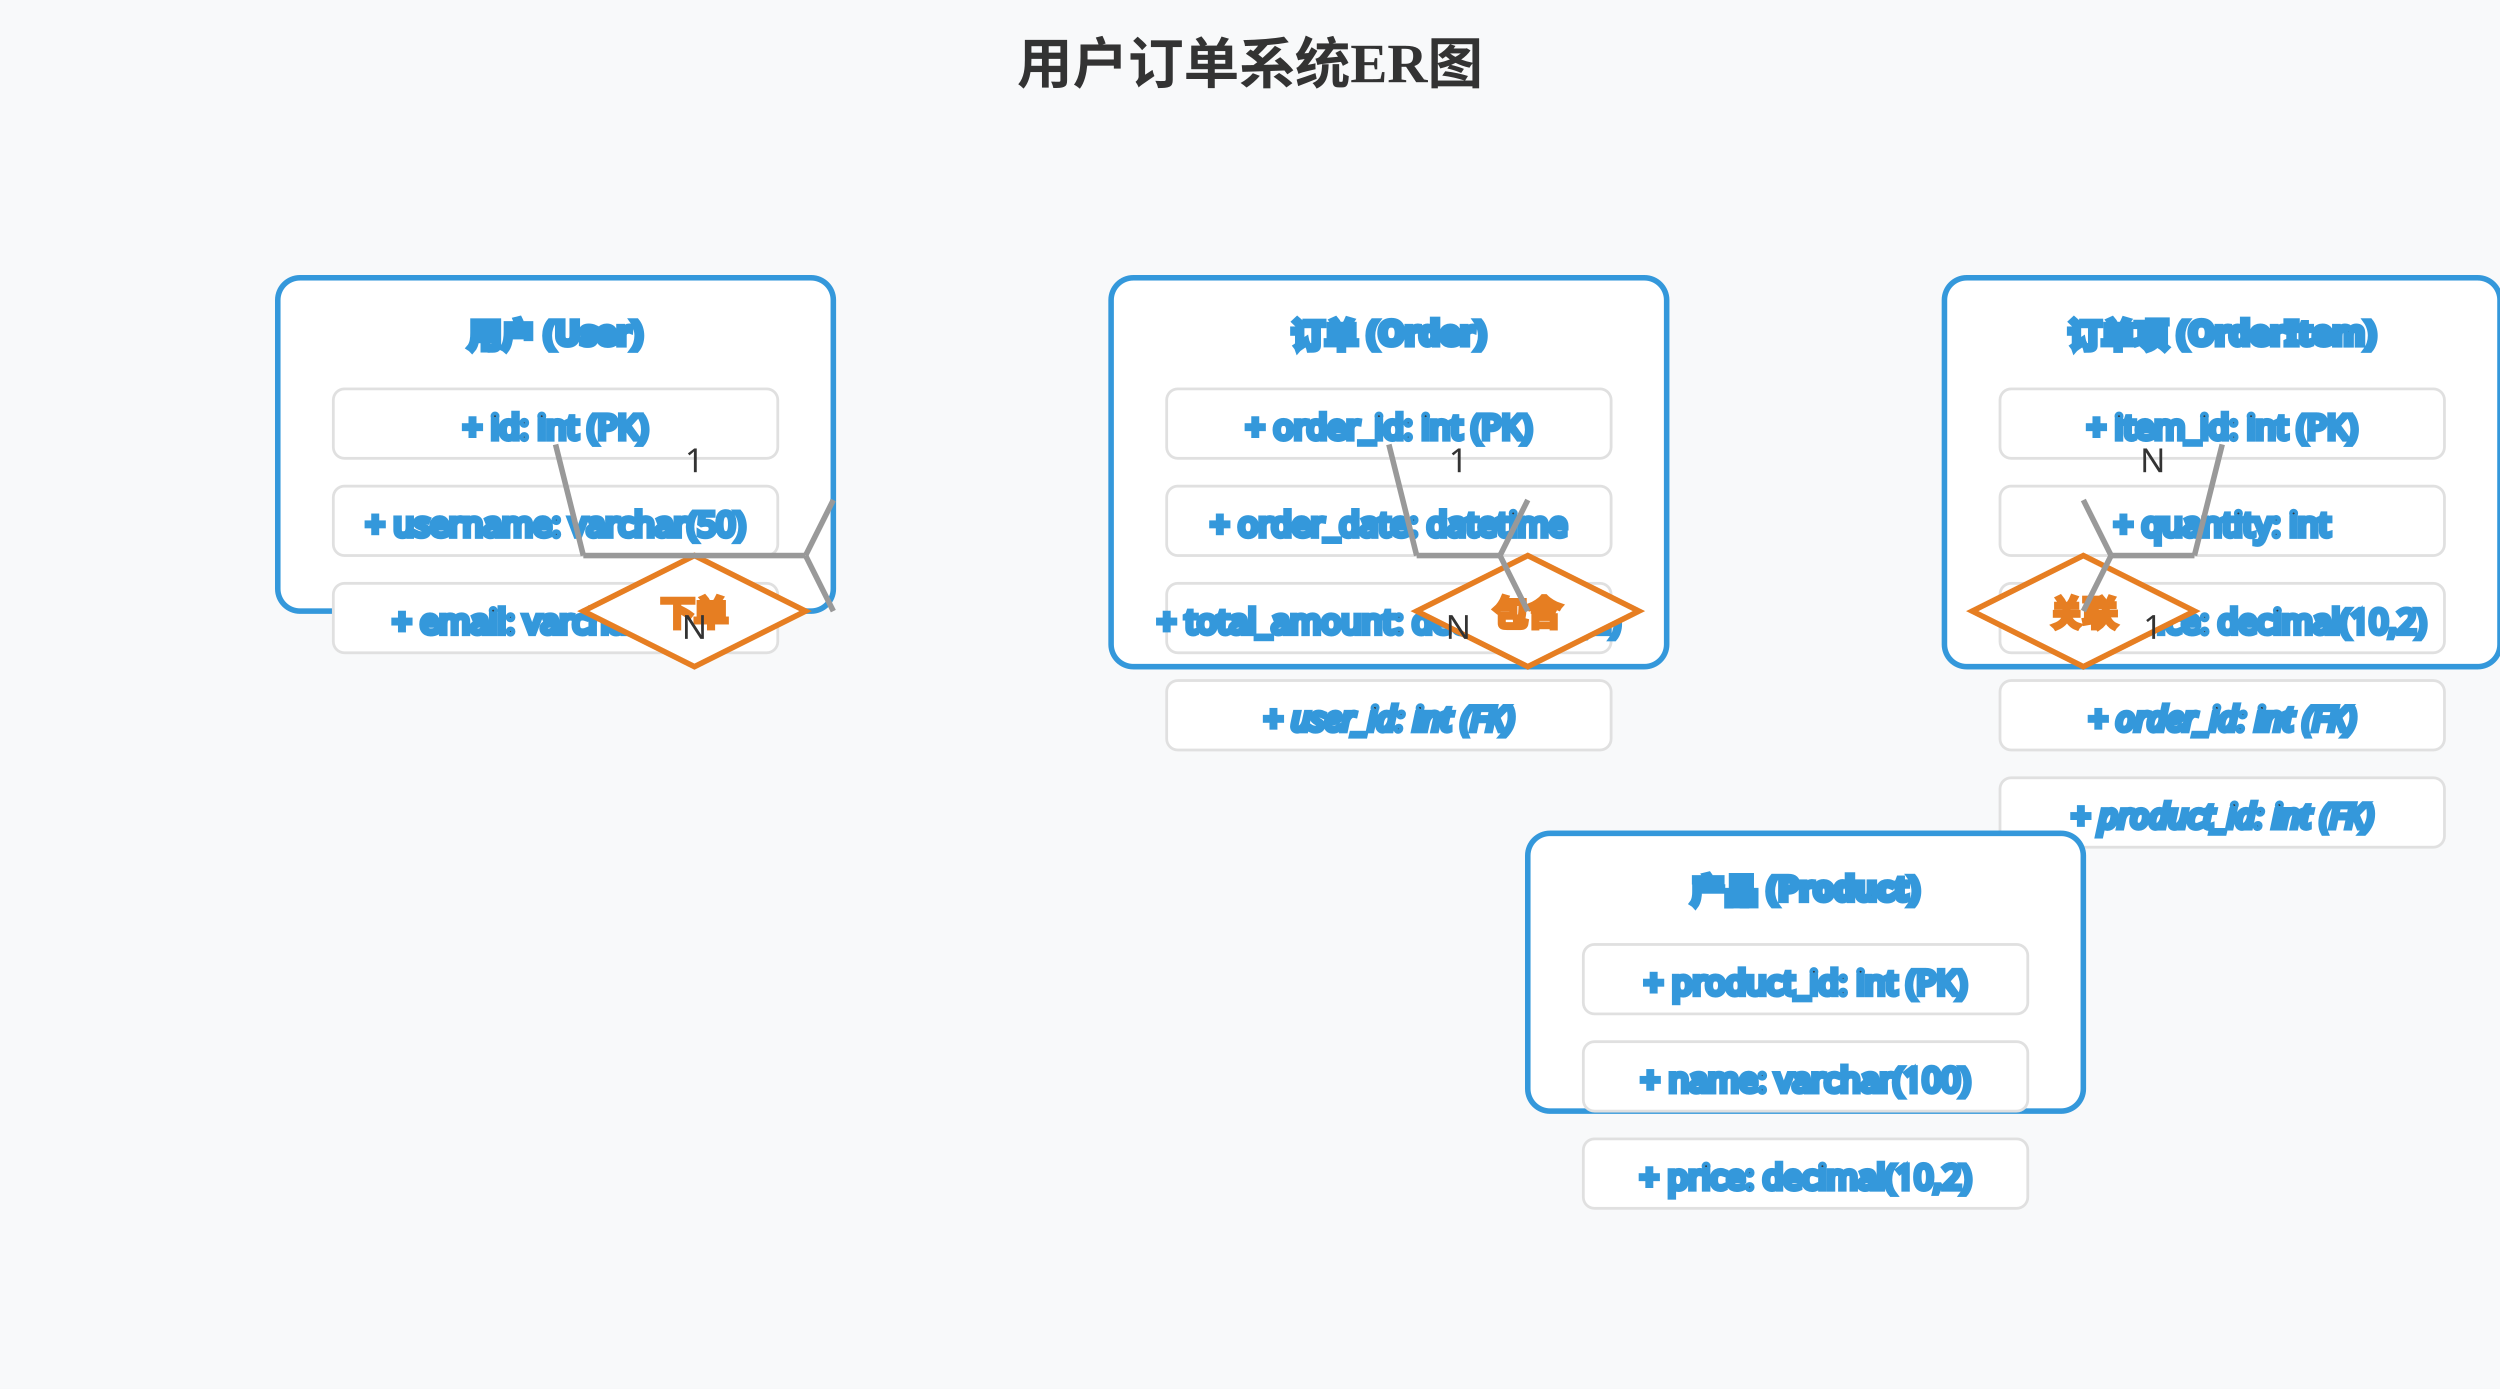
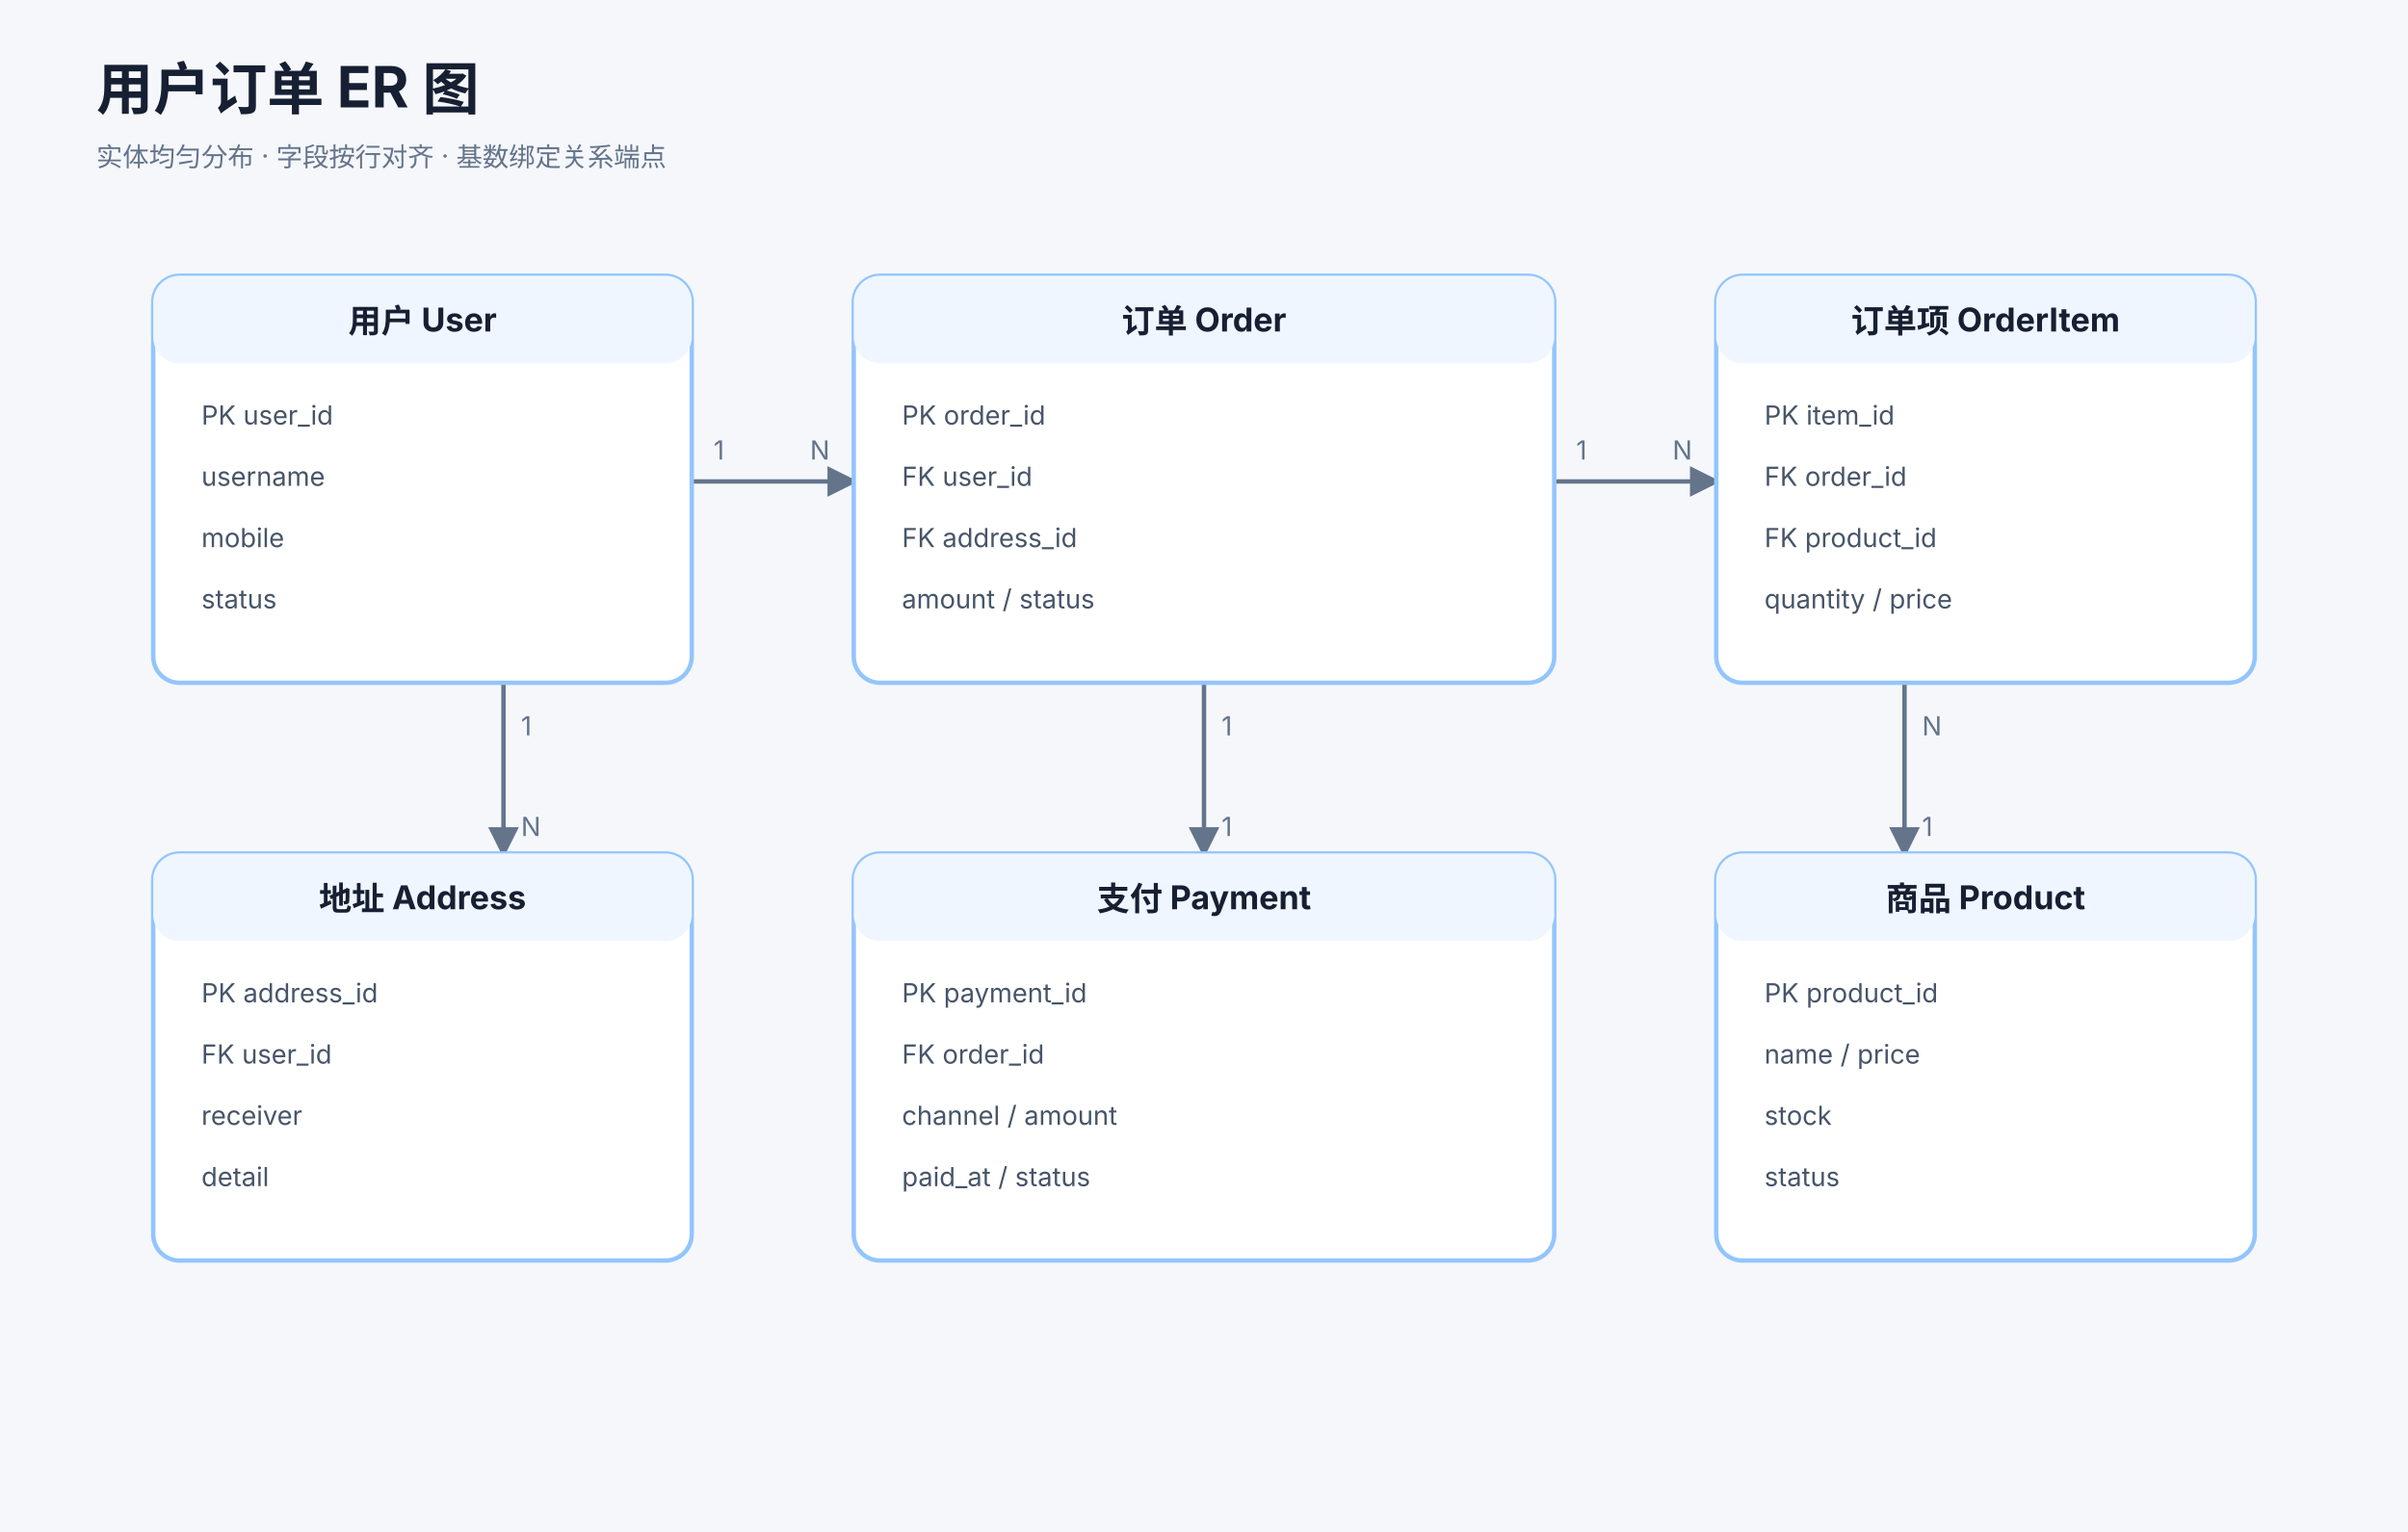
- <svg xmlns="http://www.w3.org/2000/svg" width="900" height="500" viewBox="0 0 900 500" role="img" aria-labelledby="title desc">
+ <svg xmlns="http://www.w3.org/2000/svg" width="1100" height="700" viewBox="0 0 1100 700" role="img" aria-labelledby="title desc" font-family="Inter, Noto Sans SC, Microsoft YaHei, Arial, sans-serif">
  <defs>
-     <style>
-       .entity { fill: #ffffff; stroke: #3498db; stroke-width: 2; }
-       .attribute { fill: #ffffff; stroke: #e0e0e0; stroke-width: 1; }
-       .relationship { fill: #ffffff; stroke: #e67e22; stroke-width: 2; }
-       .text { fill: #333333; font-family: "Microsoft YaHei", sans-serif; }
-       .pk { font-weight: bold; }
-       .fk { font-style: italic; }
-       .connector { stroke: #999999; stroke-width: 2; fill: none; }
-     </style>
+     <marker id="er-end" markerWidth="7" markerHeight="7" refX="6" refY="3.5" orient="auto">
+       <path d="M0 0L7 3.5L0 7Z" fill="#64748B" />
+     </marker>
  </defs>
-   <rect width="900" height="500" fill="#f8f9fa" />
-   <text x="450" y="30" text-anchor="middle" font-size="20" font-weight="bold" fill="#333333">用户订单系统ER图</text>
-   <g class="entity" transform="translate(100, 100)">
-     <rect x="0" y="0" width="200" height="120" rx="8" />
-     <text x="100" y="25" text-anchor="middle" class="text pk">用户 (User)</text>
-     <rect x="20" y="40" width="160" height="25" rx="4" class="attribute" />
-     <text x="100" y="58" text-anchor="middle" class="text">+ id: int (PK)</text>
-     <rect x="20" y="75" width="160" height="25" rx="4" class="attribute" />
-     <text x="100" y="93" text-anchor="middle" class="text">+ username: varchar(50)</text>
-     <rect x="20" y="110" width="160" height="25" rx="4" class="attribute" />
-     <text x="100" y="128" text-anchor="middle" class="text">+ email: varchar(100)</text>
+   <rect width="1100" height="700" fill="#F5F7FB" />
+   <text x="44" y="50" font-size="26" font-weight="700" fill="#172033">用户订单 ER 图</text>
+   <text x="44" y="76" font-size="12" fill="#64748B">实体均匀分布 · 字段按行对齐 · 基数绑定关系端点</text>
+   <g fill="none" stroke="#64748B" stroke-width="2" marker-end="url(#er-end)">
+     <path id="er1" data-role="edge" d="M316 220H390" />
+     <path id="er2" data-role="edge" d="M710 220H784" />
+     <path id="er3" data-role="edge" d="M230 312V390" />
+     <path id="er4" data-role="edge" d="M550 312V390" />
+     <path id="er5" data-role="edge" d="M870 312V390" />
  </g>
-   <g class="entity" transform="translate(400, 100)">
-     <rect x="0" y="0" width="200" height="140" rx="8" />
-     <text x="100" y="25" text-anchor="middle" class="text pk">订单 (Order)</text>
-     <rect x="20" y="40" width="160" height="25" rx="4" class="attribute" />
-     <text x="100" y="58" text-anchor="middle" class="text">+ order_id: int (PK)</text>
-     <rect x="20" y="75" width="160" height="25" rx="4" class="attribute" />
-     <text x="100" y="93" text-anchor="middle" class="text">+ order_date: datetime</text>
-     <rect x="20" y="110" width="160" height="25" rx="4" class="attribute" />
-     <text x="100" y="128" text-anchor="middle" class="text">+ total_amount: decimal(10,2)</text>
-     <rect x="20" y="145" width="160" height="25" rx="4" class="attribute" />
-     <text x="100" y="163" text-anchor="middle" class="text fk">+ user_id: int (FK)</text>
+   <g fill="#FFFFFF" stroke="#93C5FD" stroke-width="2">
+     <rect id="entity-user" data-role="node" x="70" y="126" width="246" height="186" rx="12" />
+     <rect id="entity-order" data-role="node" x="390" y="126" width="320" height="186" rx="12" />
+     <rect id="entity-item" data-role="node" x="784" y="126" width="246" height="186" rx="12" />
+     <rect id="entity-address" data-role="node" x="70" y="390" width="246" height="186" rx="12" />
+     <rect id="entity-payment" data-role="node" x="390" y="390" width="320" height="186" rx="12" />
+     <rect id="entity-product" data-role="node" x="784" y="390" width="246" height="186" rx="12" />
  </g>
-   <g class="entity" transform="translate(700, 100)">
-     <rect x="0" y="0" width="200" height="140" rx="8" />
-     <text x="100" y="25" text-anchor="middle" class="text pk">订单项 (OrderItem)</text>
-     <rect x="20" y="40" width="160" height="25" rx="4" class="attribute" />
-     <text x="100" y="58" text-anchor="middle" class="text">+ item_id: int (PK)</text>
-     <rect x="20" y="75" width="160" height="25" rx="4" class="attribute" />
-     <text x="100" y="93" text-anchor="middle" class="text">+ quantity: int</text>
-     <rect x="20" y="110" width="160" height="25" rx="4" class="attribute" />
-     <text x="100" y="128" text-anchor="middle" class="text">+ unit_price: decimal(10,2)</text>
-     <rect x="20" y="145" width="160" height="25" rx="4" class="attribute" />
-     <text x="100" y="163" text-anchor="middle" class="text fk">+ order_id: int (FK)</text>
-     <rect x="20" y="180" width="160" height="25" rx="4" class="attribute" />
-     <text x="100" y="198" text-anchor="middle" class="text fk">+ product_id: int (FK)</text>
+   <g fill="#EFF6FF">
+     <rect x="70" y="126" width="246" height="40" rx="12" />
+     <rect x="390" y="126" width="320" height="40" rx="12" />
+     <rect x="784" y="126" width="246" height="40" rx="12" />
+     <rect x="70" y="390" width="246" height="40" rx="12" />
+     <rect x="390" y="390" width="320" height="40" rx="12" />
+     <rect x="784" y="390" width="246" height="40" rx="12" />
  </g>
-   <g class="entity" transform="translate(550, 300)">
-     <rect x="0" y="0" width="200" height="100" rx="8" />
-     <text x="100" y="25" text-anchor="middle" class="text pk">产品 (Product)</text>
-     <rect x="20" y="40" width="160" height="25" rx="4" class="attribute" />
-     <text x="100" y="58" text-anchor="middle" class="text">+ product_id: int (PK)</text>
-     <rect x="20" y="75" width="160" height="25" rx="4" class="attribute" />
-     <text x="100" y="93" text-anchor="middle" class="text">+ name: varchar(100)</text>
-     <rect x="20" y="110" width="160" height="25" rx="4" class="attribute" />
-     <text x="100" y="128" text-anchor="middle" class="text">+ price: decimal(10,2)</text>
+   <g fill="#172033" font-size="15" font-weight="700" text-anchor="middle">
+     <text x="193" y="152">用户 User</text>
+     <text x="550" y="152">订单 Order</text>
+     <text x="907" y="152">订单项 OrderItem</text>
+     <text x="193" y="416">地址 Address</text>
+     <text x="550" y="416">支付 Payment</text>
+     <text x="907" y="416">商品 Product</text>
  </g>
-   <g class="relationship" transform="translate(250, 220)">
-     <polygon points="0,-20 40,0 0,20 -40,0" />
-     <text x="0" y="5" text-anchor="middle" class="text">下单</text>
+   <g fill="#475569" font-size="12">
+     <text x="92" y="194">PK  user_id</text>
+     <text x="92" y="222">username</text>
+     <text x="92" y="250">mobile</text>
+     <text x="92" y="278">status</text>
+     <text x="412" y="194">PK  order_id</text>
+     <text x="412" y="222">FK  user_id</text>
+     <text x="412" y="250">FK  address_id</text>
+     <text x="412" y="278">amount / status</text>
+     <text x="806" y="194">PK  item_id</text>
+     <text x="806" y="222">FK  order_id</text>
+     <text x="806" y="250">FK  product_id</text>
+     <text x="806" y="278">quantity / price</text>
+     <text x="92" y="458">PK  address_id</text>
+     <text x="92" y="486">FK  user_id</text>
+     <text x="92" y="514">receiver</text>
+     <text x="92" y="542">detail</text>
+     <text x="412" y="458">PK  payment_id</text>
+     <text x="412" y="486">FK  order_id</text>
+     <text x="412" y="514">channel / amount</text>
+     <text x="412" y="542">paid_at / status</text>
+     <text x="806" y="458">PK  product_id</text>
+     <text x="806" y="486">name / price</text>
+     <text x="806" y="514">stock</text>
+     <text x="806" y="542">status</text>
  </g>
-   <g class="relationship" transform="translate(550, 220)">
-     <polygon points="0,-20 40,0 0,20 -40,0" />
-     <text x="0" y="5" text-anchor="middle" class="text">包含</text>
+   <g fill="#64748B" font-size="12">
+     <text x="326" y="210">1</text>
+     <text x="370" y="210">N</text>
+     <text x="720" y="210">1</text>
+     <text x="764" y="210">N</text>
+     <text x="238" y="336">1</text>
+     <text x="238" y="382">N</text>
+     <text x="558" y="336">1</text>
+     <text x="558" y="382">1</text>
+     <text x="878" y="336">N</text>
+     <text x="878" y="382">1</text>
  </g>
-   <g class="relationship" transform="translate(750, 220)">
-     <polygon points="0,-20 40,0 0,20 -40,0" />
-     <text x="0" y="5" text-anchor="middle" class="text">关联</text>
-   </g>
-   <line x1="200" y1="160" x2="210" y2="200" class="connector" />
-   <line x1="210" y1="200" x2="290" y2="200" class="connector" />
-   <line x1="290" y1="200" x2="300" y2="180" class="connector" />
-   <line x1="290" y1="200" x2="300" y2="220" class="connector" />
-   <line x1="500" y1="160" x2="510" y2="200" class="connector" />
-   <line x1="510" y1="200" x2="540" y2="200" class="connector" />
-   <line x1="540" y1="200" x2="550" y2="180" class="connector" />
-   <line x1="540" y1="200" x2="550" y2="220" class="connector" />
-   <line x1="800" y1="160" x2="790" y2="200" class="connector" />
-   <line x1="790" y1="200" x2="760" y2="200" class="connector" />
-   <line x1="760" y1="200" x2="750" y2="180" class="connector" />
-   <line x1="760" y1="200" x2="750" y2="220" class="connector" />
-   <text x="250" y="170" text-anchor="middle" class="text" font-size="12">1</text>
-   <text x="250" y="230" text-anchor="middle" class="text" font-size="12">N</text>
-   <text x="525" y="170" text-anchor="middle" class="text" font-size="12">1</text>
-   <text x="525" y="230" text-anchor="middle" class="text" font-size="12">N</text>
-   <text x="775" y="170" text-anchor="middle" class="text" font-size="12">N</text>
-   <text x="775" y="230" text-anchor="middle" class="text" font-size="12">1</text>
</svg>
